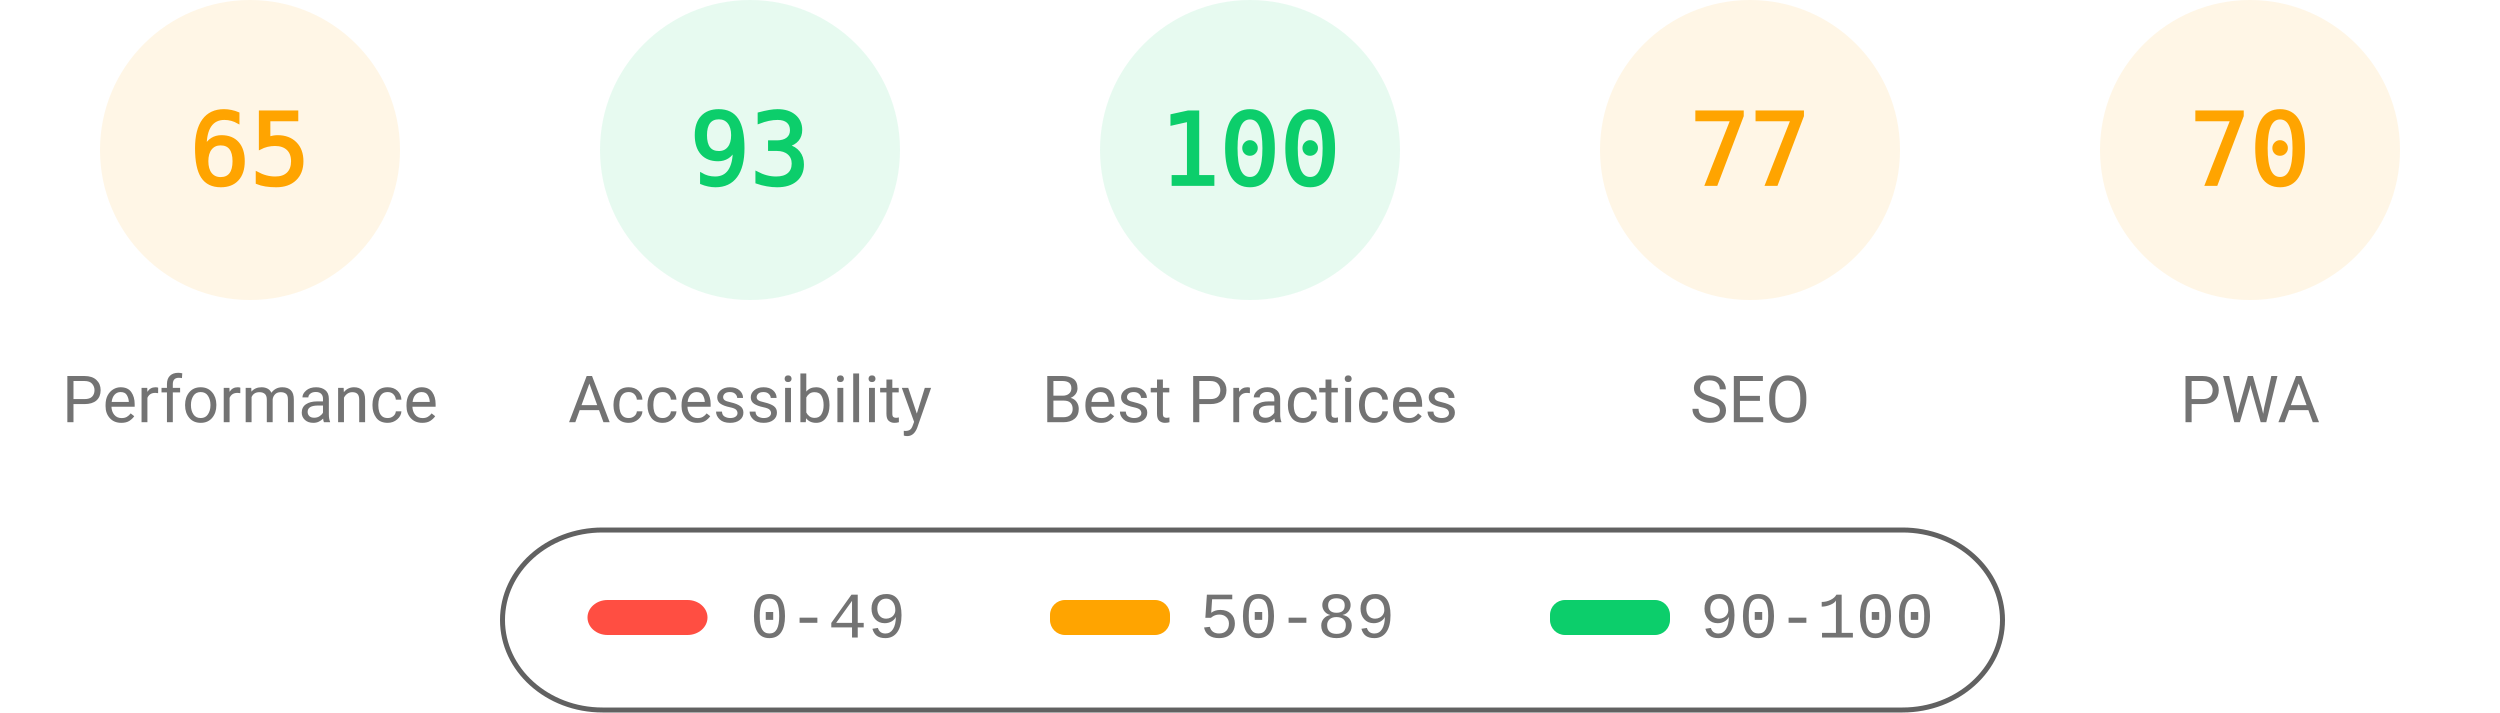
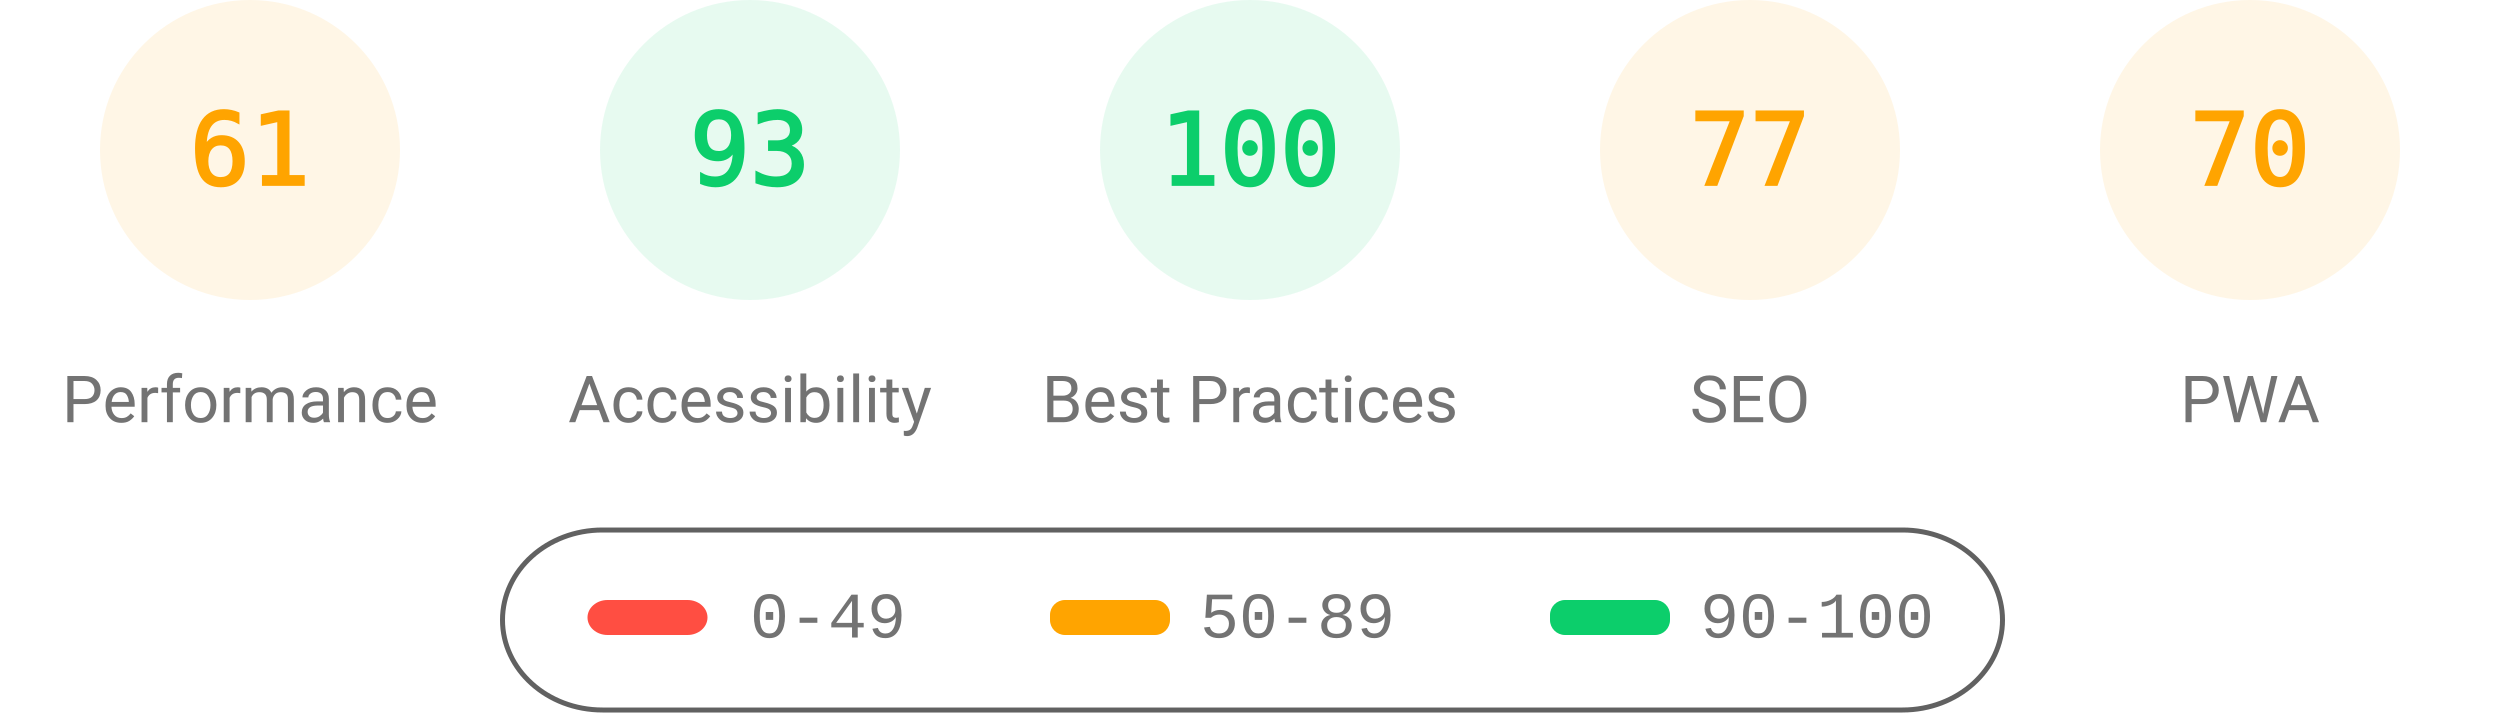
<svg xmlns="http://www.w3.org/2000/svg" fill="none" width="1000" height="285">
  <style>.gauge-base{opacity:.1}.gauge-arc{fill:none;animation-delay:250ms;stroke-linecap:round;transform:rotate(-90deg);transform-origin:100px 60px;animation:load-gauge 1s ease forwards}.guage-text{font-size:40px;font-family:monospace;text-align:center}.guage-red{color:#ff4e42;fill:#ff4e42;stroke:#ff4e42}.guage-orange{color:#ffa400;fill:#ffa400;stroke:#ffa400}.guage-green{color:#0cce6b;fill:#0cce6b;stroke:#0cce6b}.guage-undefined{color:#5c5c5c;fill:#5c5c5c;stroke:#5c5c5c}.guage-title{color:#737373;fill:#737373;stroke:none;font-size:26px;line-height:26px;font-family:Roboto,Halvetica,Arial,sans-serif}@keyframes load-gauge{from{stroke-dasharray:0 352.858}}</style>
  <svg class="guage-div guage-perf guage-orange" viewBox="0 0 200 200" width="200" height="200">
    <circle class="gauge-base" r="56" cx="100" cy="60" stroke-width="8" />
-     <circle class="gauge-arc guage-arc-1" r="56" cx="100" cy="60" stroke-width="8" style="stroke-dasharray:228.708,351.858" />
-     <text class="guage-text" x="100" y="60" alignment-baseline="central" dominant-baseline="central" text-anchor="middle">65</text>
+     <circle class="gauge-arc guage-arc-1" r="56" cx="100" cy="60" stroke-width="8" style="stroke-dasharray:214.633,351.858" />
+     <text class="guage-text" x="100" y="60" alignment-baseline="central" dominant-baseline="central" text-anchor="middle">61</text>
    <text class="guage-title" x="100" y="160" alignment-baseline="central" dominant-baseline="central" text-anchor="middle">Performance</text>
  </svg>
  <svg class="guage-div guage-acc guage-green" viewBox="0 0 200 200" width="200" height="200" x="200">
    <circle class="gauge-base" r="56" cx="100" cy="60" stroke-width="8" />
    <circle class="gauge-arc guage-arc-2" r="56" cx="100" cy="60" stroke-width="8" style="stroke-dasharray:327.228,351.858" />
    <text class="guage-text" x="100" y="60" alignment-baseline="central" dominant-baseline="central" text-anchor="middle">93</text>
    <text class="guage-title" x="100" y="160" alignment-baseline="central" dominant-baseline="central" text-anchor="middle">Accessibility</text>
  </svg>
  <svg class="guage-div guage-best guage-green" viewBox="0 0 200 200" width="200" height="200" x="400">
    <circle class="gauge-base" r="56" cx="100" cy="60" stroke-width="8" />
    <circle class="gauge-arc guage-arc-3" r="56" cx="100" cy="60" stroke-width="8" style="stroke-dasharray:351.858,351.858" />
    <text class="guage-text" x="100" y="60" alignment-baseline="central" dominant-baseline="central" text-anchor="middle">100</text>
    <text class="guage-title" x="100" y="160" alignment-baseline="central" dominant-baseline="central" text-anchor="middle">Best Practices</text>
  </svg>
  <svg class="guage-div guage-seo guage-orange" viewBox="0 0 200 200" width="200" height="200" x="600">
    <circle class="gauge-base" r="56" cx="100" cy="60" stroke-width="8" />
    <circle class="gauge-arc guage-arc-4" r="56" cx="100" cy="60" stroke-width="8" style="stroke-dasharray:270.931,351.858" />
    <text class="guage-text" x="100" y="60" alignment-baseline="central" dominant-baseline="central" text-anchor="middle">77</text>
    <text class="guage-title" x="100" y="160" alignment-baseline="central" dominant-baseline="central" text-anchor="middle">SEO</text>
  </svg>
  <svg class="guage-div guage-pwa guage-orange" viewBox="0 0 200 200" width="200" height="200" x="800">
    <circle class="gauge-base" r="56" cx="100" cy="60" stroke-width="8" />
    <circle class="gauge-arc guage-arc-4" r="56" cx="100" cy="60" stroke-width="8" style="stroke-dasharray:246.301,351.858" />
    <text class="guage-text" x="100" y="60" alignment-baseline="central" dominant-baseline="central" text-anchor="middle">70</text>
    <text class="guage-title" x="100" y="160" alignment-baseline="central" dominant-baseline="central" text-anchor="middle">PWA</text>
  </svg>
  <svg width="604" height="76" x="200" y="210">
    <path fill="none" id="canvas_background" d="M-1-1h604v80H-1z" />
    <rect fill-opacity="0" stroke="#616161" stroke-width="2" rx="40" id="svg_2" height="72" width="600" y="2" x="1" fill="#000" />
    <rect stroke="#000" rx="8" id="svg_3" height="14" width="48" y="30" x="35" stroke-opacity="null" stroke-width="0" fill="#ff4e42" />
    <rect stroke="#000" rx="6" id="svg_4" height="14" width="48" y="30" x="220" stroke-opacity="null" stroke-width="0" fill="#ffa400" />
    <rect stroke="#000" rx="6" id="svg_5" height="14" width="48" y="30" x="420" stroke-opacity="null" stroke-width="0" fill="#0cce6b" />
    <text xml:space="preserve" text-anchor="start" font-family="'Courier New', Courier, monospace" font-size="26" id="svg_6" y="45" x="100" stroke-opacity="null" stroke-width="0" stroke="#000" fill="#737373">0-49</text>
    <text xml:space="preserve" text-anchor="start" font-family="'Courier New', Courier, monospace" font-size="26" id="svg_7" y="45" x="280" stroke-opacity="null" stroke-width="0" stroke="#000" fill="#737373">50-89</text>
    <text xml:space="preserve" text-anchor="start" font-family="'Courier New', Courier, monospace" font-size="26" id="svg_8" y="45" x="480" stroke-opacity="null" stroke-width="0" stroke="#000" fill="#737373">90-100</text>
  </svg>
</svg>
